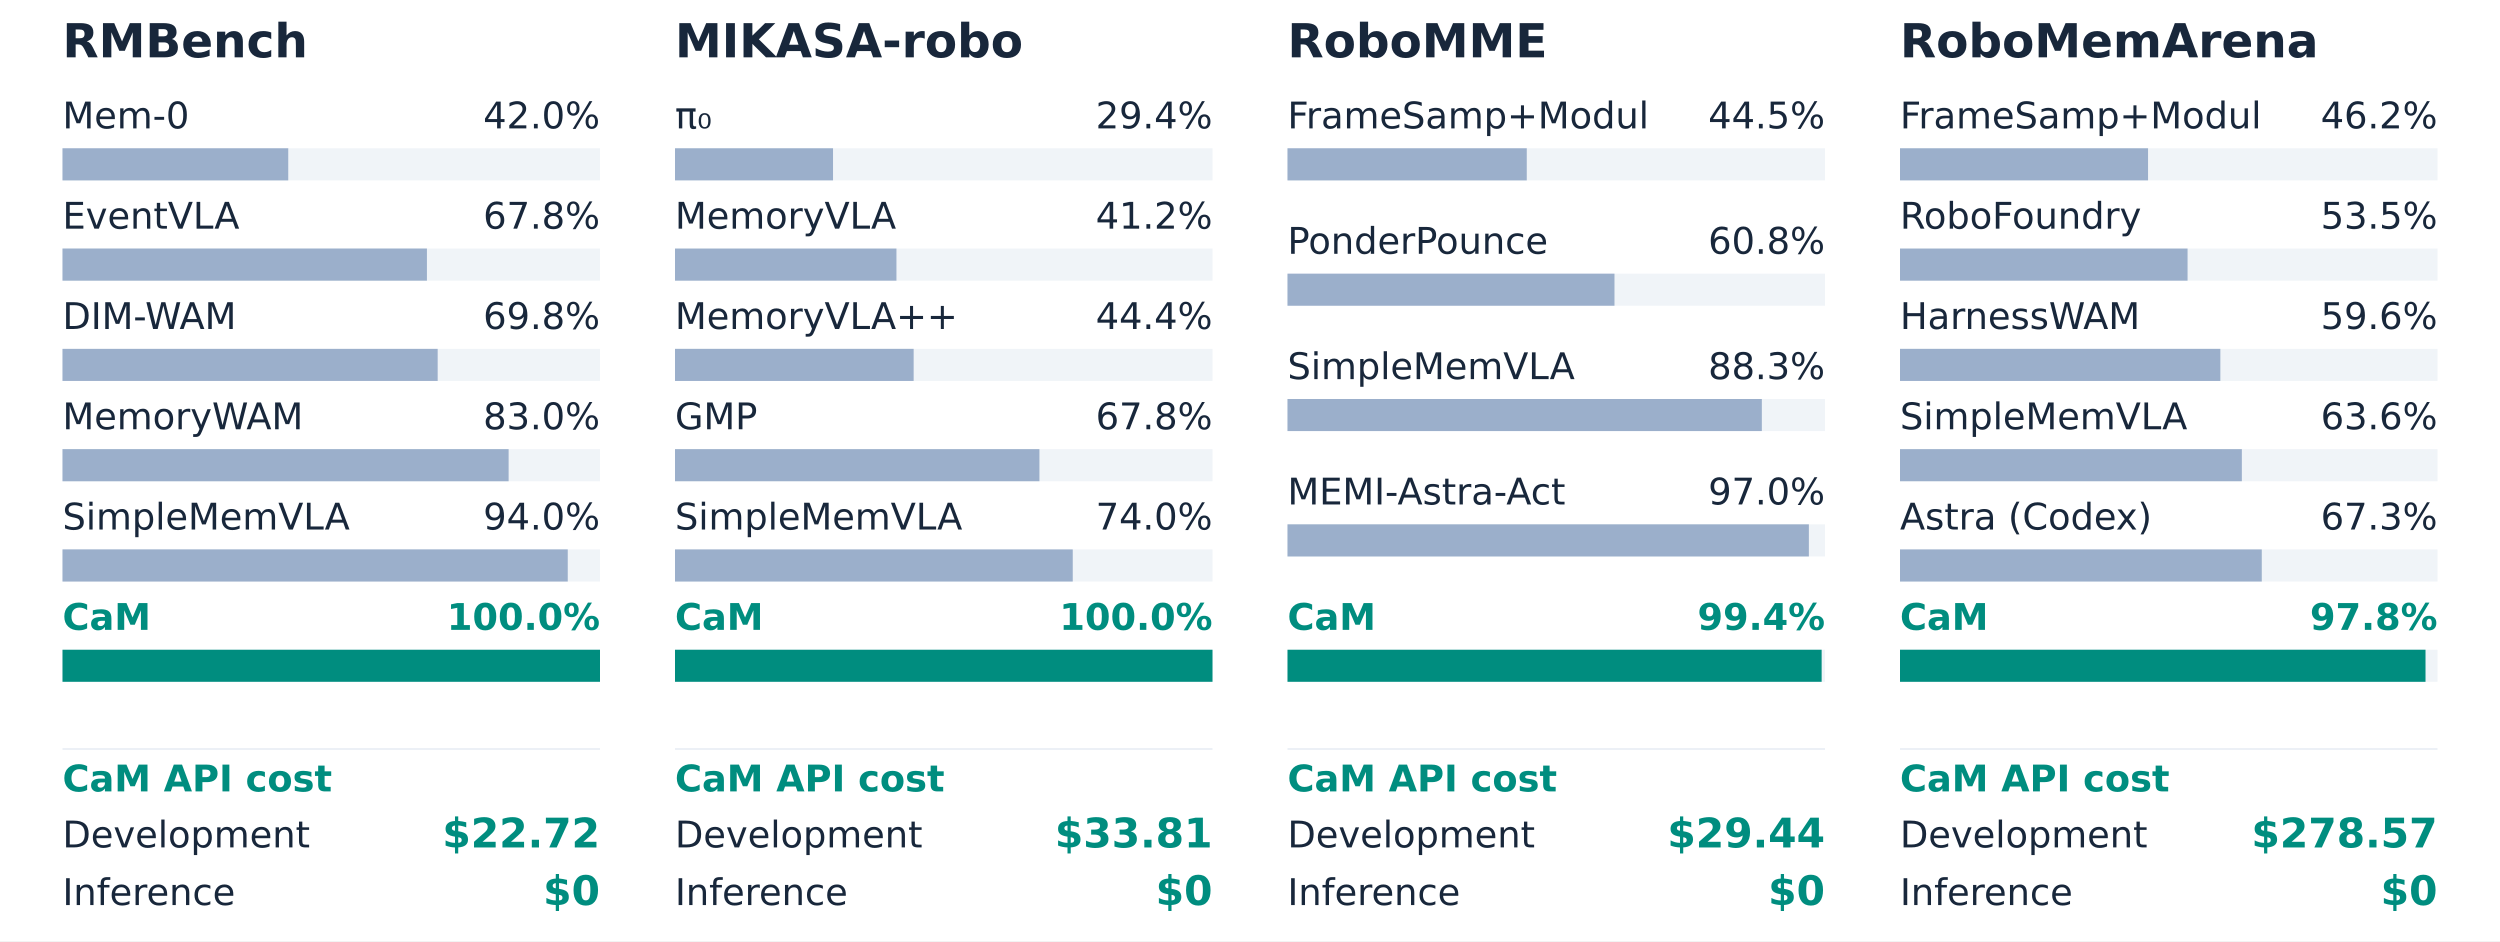
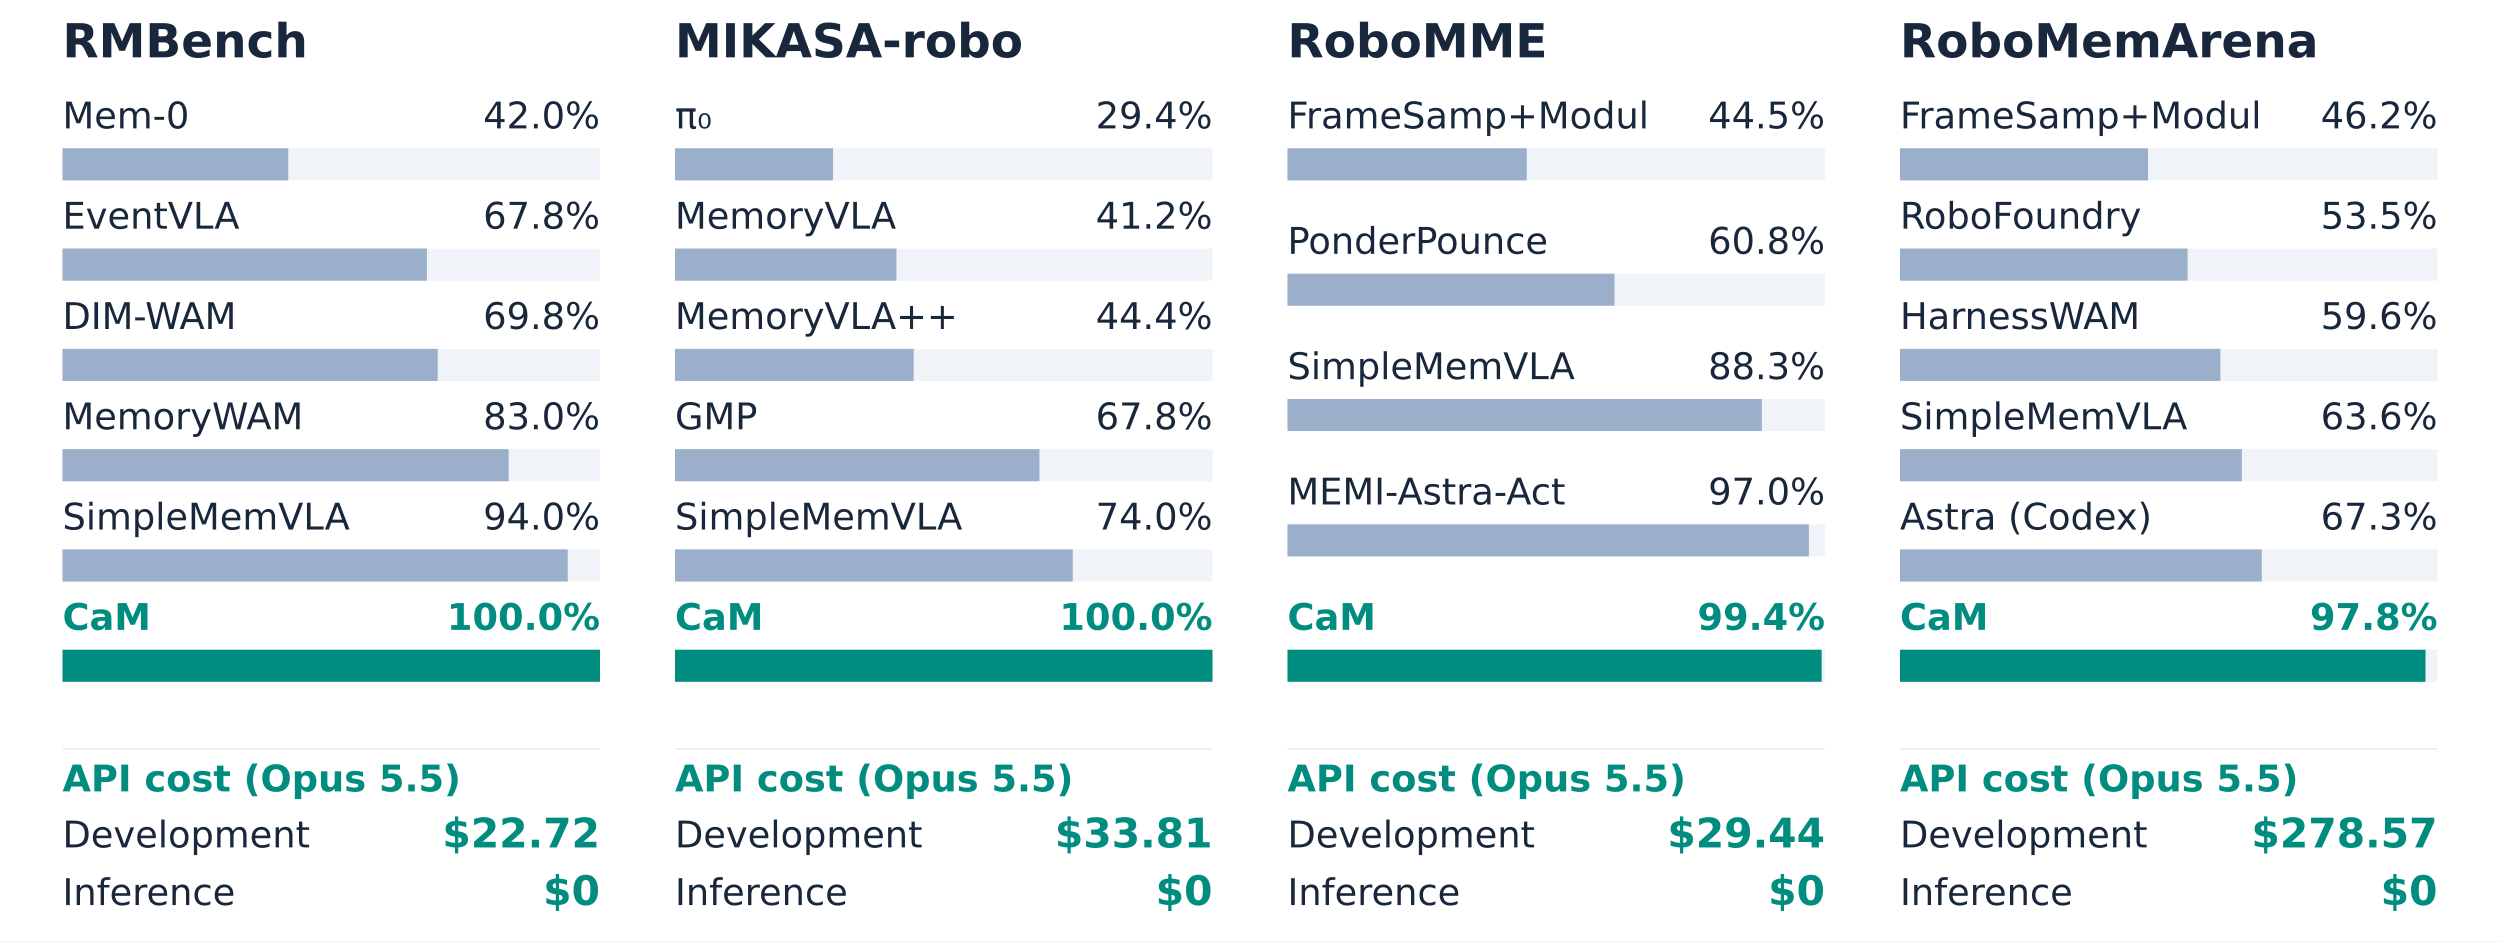
<svg xmlns="http://www.w3.org/2000/svg" width="1224pt" height="460.8pt" viewBox="0 0 1224 460.8" version="1.1">
  <defs>
    <style type="text/css">*{stroke-linejoin: round; stroke-linecap: butt}</style>
  </defs>
  <g id="figure_1">
    <g id="patch_1">
      <path d="M 0 460.8 L 1224 460.8 L 1224 0 L 0 0 z " style="fill: #ffffff" />
    </g>
    <g id="axes_1">
      <g id="patch_2">
        <path d="M 30.6 88.307 L 293.76 88.307 L 293.76 72.595 L 30.6 72.595 z " clip-path="url(#p07fe029b68)" style="fill: #f0f4f8" />
      </g>
      <g id="patch_3">
        <path d="M 30.6 137.409 L 293.76 137.409 L 293.76 121.697 L 30.6 121.697 z " clip-path="url(#p07fe029b68)" style="fill: #f0f4f8" />
      </g>
      <g id="patch_4">
        <path d="M 30.6 186.511 L 293.76 186.511 L 293.76 170.798 L 30.6 170.798 z " clip-path="url(#p07fe029b68)" style="fill: #f0f4f8" />
      </g>
      <g id="patch_5">
        <path d="M 30.6 235.612 L 293.76 235.612 L 293.76 219.9 L 30.6 219.9 z " clip-path="url(#p07fe029b68)" style="fill: #f0f4f8" />
      </g>
      <g id="patch_6">
        <path d="M 30.6 284.714 L 293.76 284.714 L 293.76 269.001 L 30.6 269.001 z " clip-path="url(#p07fe029b68)" style="fill: #f0f4f8" />
      </g>
      <g id="patch_7">
        <path d="M 30.6 333.816 L 293.76 333.816 L 293.76 318.103 L 30.6 318.103 z " clip-path="url(#p07fe029b68)" style="fill: #f0f4f8" />
      </g>
      <g id="patch_8">
        <path d="M 30.6 88.307 L 141.127 88.307 L 141.127 72.595 L 30.6 72.595 z " clip-path="url(#p07fe029b68)" style="fill: #9bafcb" />
      </g>
      <g id="patch_9">
        <path d="M 30.6 137.409 L 209.022 137.409 L 209.022 121.697 L 30.6 121.697 z " clip-path="url(#p07fe029b68)" style="fill: #9bafcb" />
      </g>
      <g id="patch_10">
        <path d="M 30.6 186.511 L 214.286 186.511 L 214.286 170.798 L 30.6 170.798 z " clip-path="url(#p07fe029b68)" style="fill: #9bafcb" />
      </g>
      <g id="patch_11">
        <path d="M 30.6 235.612 L 249.023 235.612 L 249.023 219.9 L 30.6 219.9 z " clip-path="url(#p07fe029b68)" style="fill: #9bafcb" />
      </g>
      <g id="patch_12">
        <path d="M 30.6 284.714 L 277.97 284.714 L 277.97 269.001 L 30.6 269.001 z " clip-path="url(#p07fe029b68)" style="fill: #9bafcb" />
      </g>
      <g id="patch_13">
        <path d="M 30.6 333.816 L 293.76 333.816 L 293.76 318.103 L 30.6 318.103 z " clip-path="url(#p07fe029b68)" style="fill: #008d7f" />
      </g>
      <g id="text_1">
        <text style="font-size: 18px; font-family: 'DejaVu Sans'; text-anchor: start; fill: #18273b" x="30.6" y="62.869" transform="rotate(-0 30.6 62.86949)">Mem-0</text>
      </g>
      <g id="text_2">
        <text style="font-size: 18px; font-family: 'DejaVu Sans'; text-anchor: end; fill: #18273b" x="293.76" y="62.869" transform="rotate(-0 293.76 62.86949)">42.0%</text>
      </g>
      <g id="text_3">
        <text style="font-size: 18px; font-family: 'DejaVu Sans'; text-anchor: start; fill: #18273b" x="30.6" y="111.971" transform="rotate(-0 30.6 111.9711)">EventVLA</text>
      </g>
      <g id="text_4">
        <text style="font-size: 18px; font-family: 'DejaVu Sans'; text-anchor: end; fill: #18273b" x="293.76" y="111.971" transform="rotate(-0 293.76 111.9711)">67.8%</text>
      </g>
      <g id="text_5">
        <text style="font-size: 18px; font-family: 'DejaVu Sans'; text-anchor: start; fill: #18273b" x="30.6" y="161.073" transform="rotate(-0 30.6 161.0728)">DIM-WAM</text>
      </g>
      <g id="text_6">
        <text style="font-size: 18px; font-family: 'DejaVu Sans'; text-anchor: end; fill: #18273b" x="293.76" y="161.073" transform="rotate(-0 293.76 161.0728)">69.8%</text>
      </g>
      <g id="text_7">
        <text style="font-size: 18px; font-family: 'DejaVu Sans'; text-anchor: start; fill: #18273b" x="30.6" y="210.174" transform="rotate(-0 30.6 210.1744)">MemoryWAM</text>
      </g>
      <g id="text_8">
        <text style="font-size: 18px; font-family: 'DejaVu Sans'; text-anchor: end; fill: #18273b" x="293.76" y="210.174" transform="rotate(-0 293.76 210.1744)">83.0%</text>
      </g>
      <g id="text_9">
        <text style="font-size: 18px; font-family: 'DejaVu Sans'; text-anchor: start; fill: #18273b" x="30.6" y="259.276" transform="rotate(-0 30.6 259.276)">SimpleMemVLA</text>
      </g>
      <g id="text_10">
        <text style="font-size: 18px; font-family: 'DejaVu Sans'; text-anchor: end; fill: #18273b" x="293.76" y="259.276" transform="rotate(-0 293.76 259.276)">94.0%</text>
      </g>
      <g id="text_11">
        <text style="font-weight: 700; font-size: 18px; font-family: 'DejaVu Sans'; text-anchor: start; fill: #008d7f" x="30.6" y="308.378" transform="rotate(-0 30.6 308.3777)">CaM</text>
      </g>
      <g id="text_12">
        <text style="font-weight: 700; font-size: 18px; font-family: 'DejaVu Sans'; text-anchor: end; fill: #008d7f" x="293.76" y="308.378" transform="rotate(-0 293.76 308.3777)">100.0%</text>
      </g>
      <g id="text_13">
        <text style="font-weight: 700; font-size: 23px; font-family: 'DejaVu Sans'; text-anchor: start; fill: #18273b" x="30.6" y="28.08" transform="rotate(-0 30.6 28.08)">RMBench</text>
      </g>
    </g>
    <g id="axes_2">
      <g id="line2d_1">
        <path d="M 30.6 366.336 L 293.76 366.336 " clip-path="url(#p72447cd17d)" style="fill: none; stroke: #e5ebf3; stroke-width: 1.5; stroke-linecap: square" />
      </g>
      <g id="text_14">
-         <text style="font-weight: 700; font-size: 18px; font-family: 'DejaVu Sans'; text-anchor: start; fill: #008d7f" x="30.6" y="387.487" transform="rotate(-0 30.6 387.4867)">CaM API cost</text>
+         <text style="font-weight: 700; font-size: 18px; font-family: 'DejaVu Sans'; text-anchor: start; fill: #008d7f" x="30.6" y="387.487" transform="rotate(-0 30.6 387.4867)">API cost (Opus 5.5)</text>
      </g>
      <g id="text_15">
        <text style="font-size: 18px; font-family: 'DejaVu Sans'; text-anchor: start; fill: #18273b" x="30.6" y="414.904" transform="rotate(-0 30.6 414.9043)">Development</text>
      </g>
      <g id="text_16">
        <text style="font-weight: 700; font-size: 20px; font-family: 'DejaVu Sans'; text-anchor: end; fill: #008d7f" x="293.76" y="414.904" transform="rotate(-0 293.76 414.9043)">$22.72</text>
      </g>
      <g id="text_17">
        <text style="font-size: 18px; font-family: 'DejaVu Sans'; text-anchor: start; fill: #18273b" x="30.6" y="443.105" transform="rotate(-0 30.6 443.1053)">Inference</text>
      </g>
      <g id="text_18">
        <text style="font-weight: 700; font-size: 20px; font-family: 'DejaVu Sans'; text-anchor: end; fill: #008d7f" x="293.76" y="443.105" transform="rotate(-0 293.76 443.1053)">$0</text>
      </g>
    </g>
    <g id="axes_3">
      <g id="patch_14">
        <path d="M 330.48 88.307 L 593.64 88.307 L 593.64 72.595 L 330.48 72.595 z " clip-path="url(#pb1156ae14e)" style="fill: #f0f4f8" />
      </g>
      <g id="patch_15">
        <path d="M 330.48 137.409 L 593.64 137.409 L 593.64 121.697 L 330.48 121.697 z " clip-path="url(#pb1156ae14e)" style="fill: #f0f4f8" />
      </g>
      <g id="patch_16">
        <path d="M 330.48 186.511 L 593.64 186.511 L 593.64 170.798 L 330.48 170.798 z " clip-path="url(#pb1156ae14e)" style="fill: #f0f4f8" />
      </g>
      <g id="patch_17">
        <path d="M 330.48 235.612 L 593.64 235.612 L 593.64 219.9 L 330.48 219.9 z " clip-path="url(#pb1156ae14e)" style="fill: #f0f4f8" />
      </g>
      <g id="patch_18">
        <path d="M 330.48 284.714 L 593.64 284.714 L 593.64 269.001 L 330.48 269.001 z " clip-path="url(#pb1156ae14e)" style="fill: #f0f4f8" />
      </g>
      <g id="patch_19">
        <path d="M 330.48 333.816 L 593.64 333.816 L 593.64 318.103 L 330.48 318.103 z " clip-path="url(#pb1156ae14e)" style="fill: #f0f4f8" />
      </g>
      <g id="patch_20">
        <path d="M 330.48 88.307 L 407.849 88.307 L 407.849 72.595 L 330.48 72.595 z " clip-path="url(#pb1156ae14e)" style="fill: #9bafcb" />
      </g>
      <g id="patch_21">
        <path d="M 330.48 137.409 L 438.902 137.409 L 438.902 121.697 L 330.48 121.697 z " clip-path="url(#pb1156ae14e)" style="fill: #9bafcb" />
      </g>
      <g id="patch_22">
        <path d="M 330.48 186.511 L 447.323 186.511 L 447.323 170.798 L 330.48 170.798 z " clip-path="url(#pb1156ae14e)" style="fill: #9bafcb" />
      </g>
      <g id="patch_23">
        <path d="M 330.48 235.612 L 508.902 235.612 L 508.902 219.9 L 330.48 219.9 z " clip-path="url(#pb1156ae14e)" style="fill: #9bafcb" />
      </g>
      <g id="patch_24">
        <path d="M 330.48 284.714 L 525.218 284.714 L 525.218 269.001 L 330.48 269.001 z " clip-path="url(#pb1156ae14e)" style="fill: #9bafcb" />
      </g>
      <g id="patch_25">
        <path d="M 330.48 333.816 L 593.64 333.816 L 593.64 318.103 L 330.48 318.103 z " clip-path="url(#pb1156ae14e)" style="fill: #008d7f" />
      </g>
      <g id="text_19">
        <text style="font-size: 18px; font-family: 'DejaVu Sans'; text-anchor: start; fill: #18273b" x="330.48" y="62.869" transform="rotate(-0 330.48 62.86949)">π₀</text>
      </g>
      <g id="text_20">
        <text style="font-size: 18px; font-family: 'DejaVu Sans'; text-anchor: end; fill: #18273b" x="593.64" y="62.869" transform="rotate(-0 593.64 62.86949)">29.4%</text>
      </g>
      <g id="text_21">
        <text style="font-size: 18px; font-family: 'DejaVu Sans'; text-anchor: start; fill: #18273b" x="330.48" y="111.971" transform="rotate(-0 330.48 111.9711)">MemoryVLA</text>
      </g>
      <g id="text_22">
        <text style="font-size: 18px; font-family: 'DejaVu Sans'; text-anchor: end; fill: #18273b" x="593.64" y="111.971" transform="rotate(-0 593.64 111.9711)">41.2%</text>
      </g>
      <g id="text_23">
        <text style="font-size: 18px; font-family: 'DejaVu Sans'; text-anchor: start; fill: #18273b" x="330.48" y="161.073" transform="rotate(-0 330.48 161.0728)">MemoryVLA++</text>
      </g>
      <g id="text_24">
        <text style="font-size: 18px; font-family: 'DejaVu Sans'; text-anchor: end; fill: #18273b" x="593.64" y="161.073" transform="rotate(-0 593.64 161.0728)">44.4%</text>
      </g>
      <g id="text_25">
        <text style="font-size: 18px; font-family: 'DejaVu Sans'; text-anchor: start; fill: #18273b" x="330.48" y="210.174" transform="rotate(-0 330.48 210.1744)">GMP</text>
      </g>
      <g id="text_26">
        <text style="font-size: 18px; font-family: 'DejaVu Sans'; text-anchor: end; fill: #18273b" x="593.64" y="210.174" transform="rotate(-0 593.64 210.1744)">67.8%</text>
      </g>
      <g id="text_27">
        <text style="font-size: 18px; font-family: 'DejaVu Sans'; text-anchor: start; fill: #18273b" x="330.48" y="259.276" transform="rotate(-0 330.48 259.276)">SimpleMemVLA</text>
      </g>
      <g id="text_28">
        <text style="font-size: 18px; font-family: 'DejaVu Sans'; text-anchor: end; fill: #18273b" x="593.64" y="259.276" transform="rotate(-0 593.64 259.276)">74.0%</text>
      </g>
      <g id="text_29">
        <text style="font-weight: 700; font-size: 18px; font-family: 'DejaVu Sans'; text-anchor: start; fill: #008d7f" x="330.48" y="308.378" transform="rotate(-0 330.48 308.3777)">CaM</text>
      </g>
      <g id="text_30">
        <text style="font-weight: 700; font-size: 18px; font-family: 'DejaVu Sans'; text-anchor: end; fill: #008d7f" x="593.64" y="308.378" transform="rotate(-0 593.64 308.3777)">100.0%</text>
      </g>
      <g id="text_31">
        <text style="font-weight: 700; font-size: 23px; font-family: 'DejaVu Sans'; text-anchor: start; fill: #18273b" x="330.48" y="28.08" transform="rotate(-0 330.48 28.08)">MIKASA-robo</text>
      </g>
    </g>
    <g id="axes_4">
      <g id="line2d_2">
        <path d="M 330.48 366.336 L 593.64 366.336 " clip-path="url(#p1a639425ba)" style="fill: none; stroke: #e5ebf3; stroke-width: 1.5; stroke-linecap: square" />
      </g>
      <g id="text_32">
-         <text style="font-weight: 700; font-size: 18px; font-family: 'DejaVu Sans'; text-anchor: start; fill: #008d7f" x="330.48" y="387.487" transform="rotate(-0 330.48 387.4867)">CaM API cost</text>
+         <text style="font-weight: 700; font-size: 18px; font-family: 'DejaVu Sans'; text-anchor: start; fill: #008d7f" x="330.48" y="387.487" transform="rotate(-0 330.48 387.4867)">API cost (Opus 5.5)</text>
      </g>
      <g id="text_33">
        <text style="font-size: 18px; font-family: 'DejaVu Sans'; text-anchor: start; fill: #18273b" x="330.48" y="414.904" transform="rotate(-0 330.48 414.9043)">Development</text>
      </g>
      <g id="text_34">
        <text style="font-weight: 700; font-size: 20px; font-family: 'DejaVu Sans'; text-anchor: end; fill: #008d7f" x="593.64" y="414.904" transform="rotate(-0 593.64 414.9043)">$33.81</text>
      </g>
      <g id="text_35">
        <text style="font-size: 18px; font-family: 'DejaVu Sans'; text-anchor: start; fill: #18273b" x="330.48" y="443.105" transform="rotate(-0 330.48 443.1053)">Inference</text>
      </g>
      <g id="text_36">
        <text style="font-weight: 700; font-size: 20px; font-family: 'DejaVu Sans'; text-anchor: end; fill: #008d7f" x="593.64" y="443.105" transform="rotate(-0 593.64 443.1053)">$0</text>
      </g>
    </g>
    <g id="axes_5">
      <g id="patch_26">
        <path d="M 630.36 88.307 L 893.52 88.307 L 893.52 72.595 L 630.36 72.595 z " clip-path="url(#p512f110ab2)" style="fill: #f0f4f8" />
      </g>
      <g id="patch_27">
        <path d="M 630.36 149.684 L 893.52 149.684 L 893.52 133.972 L 630.36 133.972 z " clip-path="url(#p512f110ab2)" style="fill: #f0f4f8" />
      </g>
      <g id="patch_28">
        <path d="M 630.36 211.062 L 893.52 211.062 L 893.52 195.349 L 630.36 195.349 z " clip-path="url(#p512f110ab2)" style="fill: #f0f4f8" />
      </g>
      <g id="patch_29">
        <path d="M 630.36 272.439 L 893.52 272.439 L 893.52 256.726 L 630.36 256.726 z " clip-path="url(#p512f110ab2)" style="fill: #f0f4f8" />
      </g>
      <g id="patch_30">
        <path d="M 630.36 333.816 L 893.52 333.816 L 893.52 318.103 L 630.36 318.103 z " clip-path="url(#p512f110ab2)" style="fill: #f0f4f8" />
      </g>
      <g id="patch_31">
        <path d="M 630.36 88.307 L 747.504 88.307 L 747.504 72.595 L 630.36 72.595 z " clip-path="url(#p512f110ab2)" style="fill: #9bafcb" />
      </g>
      <g id="patch_32">
        <path d="M 630.36 149.684 L 790.448 149.684 L 790.448 133.972 L 630.36 133.972 z " clip-path="url(#p512f110ab2)" style="fill: #9bafcb" />
      </g>
      <g id="patch_33">
        <path d="M 630.36 211.062 L 862.599 211.062 L 862.599 195.349 L 630.36 195.349 z " clip-path="url(#p512f110ab2)" style="fill: #9bafcb" />
      </g>
      <g id="patch_34">
        <path d="M 630.36 272.439 L 885.625 272.439 L 885.625 256.726 L 630.36 256.726 z " clip-path="url(#p512f110ab2)" style="fill: #9bafcb" />
      </g>
      <g id="patch_35">
        <path d="M 630.36 333.816 L 891.875 333.816 L 891.875 318.103 L 630.36 318.103 z " clip-path="url(#p512f110ab2)" style="fill: #008d7f" />
      </g>
      <g id="text_37">
        <text style="font-size: 18px; font-family: 'DejaVu Sans'; text-anchor: start; fill: #18273b" x="630.36" y="62.869" transform="rotate(-0 630.36 62.86949)">FrameSamp+Modul</text>
      </g>
      <g id="text_38">
        <text style="font-size: 18px; font-family: 'DejaVu Sans'; text-anchor: end; fill: #18273b" x="893.52" y="62.869" transform="rotate(-0 893.52 62.86949)">44.5%</text>
      </g>
      <g id="text_39">
        <text style="font-size: 18px; font-family: 'DejaVu Sans'; text-anchor: start; fill: #18273b" x="630.36" y="124.247" transform="rotate(-0 630.36 124.2465)">PonderPounce</text>
      </g>
      <g id="text_40">
        <text style="font-size: 18px; font-family: 'DejaVu Sans'; text-anchor: end; fill: #18273b" x="893.52" y="124.247" transform="rotate(-0 893.52 124.2465)">60.8%</text>
      </g>
      <g id="text_41">
        <text style="font-size: 18px; font-family: 'DejaVu Sans'; text-anchor: start; fill: #18273b" x="630.36" y="185.624" transform="rotate(-0 630.36 185.6236)">SimpleMemVLA</text>
      </g>
      <g id="text_42">
        <text style="font-size: 18px; font-family: 'DejaVu Sans'; text-anchor: end; fill: #18273b" x="893.52" y="185.624" transform="rotate(-0 893.52 185.6236)">88.3%</text>
      </g>
      <g id="text_43">
        <text style="font-size: 18px; font-family: 'DejaVu Sans'; text-anchor: start; fill: #18273b" x="630.36" y="247.001" transform="rotate(-0 630.36 247.0006)">MEMI-Astra-Act</text>
      </g>
      <g id="text_44">
        <text style="font-size: 18px; font-family: 'DejaVu Sans'; text-anchor: end; fill: #18273b" x="893.52" y="247.001" transform="rotate(-0 893.52 247.0006)">97.0%</text>
      </g>
      <g id="text_45">
        <text style="font-weight: 700; font-size: 18px; font-family: 'DejaVu Sans'; text-anchor: start; fill: #008d7f" x="630.36" y="308.378" transform="rotate(-0 630.36 308.3777)">CaM</text>
      </g>
      <g id="text_46">
        <text style="font-weight: 700; font-size: 18px; font-family: 'DejaVu Sans'; text-anchor: end; fill: #008d7f" x="893.52" y="308.378" transform="rotate(-0 893.52 308.3777)">99.4%</text>
      </g>
      <g id="text_47">
        <text style="font-weight: 700; font-size: 23px; font-family: 'DejaVu Sans'; text-anchor: start; fill: #18273b" x="630.36" y="28.08" transform="rotate(-0 630.36 28.08)">RoboMME</text>
      </g>
    </g>
    <g id="axes_6">
      <g id="line2d_3">
        <path d="M 630.36 366.336 L 893.52 366.336 " clip-path="url(#p6215723b63)" style="fill: none; stroke: #e5ebf3; stroke-width: 1.5; stroke-linecap: square" />
      </g>
      <g id="text_48">
-         <text style="font-weight: 700; font-size: 18px; font-family: 'DejaVu Sans'; text-anchor: start; fill: #008d7f" x="630.36" y="387.487" transform="rotate(-0 630.36 387.4867)">CaM API cost</text>
+         <text style="font-weight: 700; font-size: 18px; font-family: 'DejaVu Sans'; text-anchor: start; fill: #008d7f" x="630.36" y="387.487" transform="rotate(-0 630.36 387.4867)">API cost (Opus 5.5)</text>
      </g>
      <g id="text_49">
        <text style="font-size: 18px; font-family: 'DejaVu Sans'; text-anchor: start; fill: #18273b" x="630.36" y="414.904" transform="rotate(-0 630.36 414.9043)">Development</text>
      </g>
      <g id="text_50">
        <text style="font-weight: 700; font-size: 20px; font-family: 'DejaVu Sans'; text-anchor: end; fill: #008d7f" x="893.52" y="414.904" transform="rotate(-0 893.52 414.9043)">$29.44</text>
      </g>
      <g id="text_51">
        <text style="font-size: 18px; font-family: 'DejaVu Sans'; text-anchor: start; fill: #18273b" x="630.36" y="443.105" transform="rotate(-0 630.36 443.1053)">Inference</text>
      </g>
      <g id="text_52">
        <text style="font-weight: 700; font-size: 20px; font-family: 'DejaVu Sans'; text-anchor: end; fill: #008d7f" x="893.52" y="443.105" transform="rotate(-0 893.52 443.1053)">$0</text>
      </g>
    </g>
    <g id="axes_7">
      <g id="patch_36">
        <path d="M 930.24 88.307 L 1193.4 88.307 L 1193.4 72.595 L 930.24 72.595 z " clip-path="url(#p46e18f11d5)" style="fill: #f0f4f8" />
      </g>
      <g id="patch_37">
        <path d="M 930.24 137.409 L 1193.4 137.409 L 1193.4 121.697 L 930.24 121.697 z " clip-path="url(#p46e18f11d5)" style="fill: #f0f4f8" />
      </g>
      <g id="patch_38">
        <path d="M 930.24 186.511 L 1193.4 186.511 L 1193.4 170.798 L 930.24 170.798 z " clip-path="url(#p46e18f11d5)" style="fill: #f0f4f8" />
      </g>
      <g id="patch_39">
        <path d="M 930.24 235.612 L 1193.4 235.612 L 1193.4 219.9 L 930.24 219.9 z " clip-path="url(#p46e18f11d5)" style="fill: #f0f4f8" />
      </g>
      <g id="patch_40">
        <path d="M 930.24 284.714 L 1193.4 284.714 L 1193.4 269.001 L 930.24 269.001 z " clip-path="url(#p46e18f11d5)" style="fill: #f0f4f8" />
      </g>
      <g id="patch_41">
        <path d="M 930.24 333.816 L 1193.4 333.816 L 1193.4 318.103 L 930.24 318.103 z " clip-path="url(#p46e18f11d5)" style="fill: #f0f4f8" />
      </g>
      <g id="patch_42">
        <path d="M 930.24 88.307 L 1051.688 88.307 L 1051.688 72.595 L 930.24 72.595 z " clip-path="url(#p46e18f11d5)" style="fill: #9bafcb" />
      </g>
      <g id="patch_43">
        <path d="M 930.24 137.409 L 1071.031 137.409 L 1071.031 121.697 L 930.24 121.697 z " clip-path="url(#p46e18f11d5)" style="fill: #9bafcb" />
      </g>
      <g id="patch_44">
        <path d="M 930.24 186.511 L 1087.083 186.511 L 1087.083 170.798 L 930.24 170.798 z " clip-path="url(#p46e18f11d5)" style="fill: #9bafcb" />
      </g>
      <g id="patch_45">
        <path d="M 930.24 235.612 L 1097.61 235.612 L 1097.61 219.9 L 930.24 219.9 z " clip-path="url(#p46e18f11d5)" style="fill: #9bafcb" />
      </g>
      <g id="patch_46">
        <path d="M 930.24 284.714 L 1107.367 284.714 L 1107.367 269.001 L 930.24 269.001 z " clip-path="url(#p46e18f11d5)" style="fill: #9bafcb" />
      </g>
      <g id="patch_47">
        <path d="M 930.24 333.816 L 1187.53 333.816 L 1187.53 318.103 L 930.24 318.103 z " clip-path="url(#p46e18f11d5)" style="fill: #008d7f" />
      </g>
      <g id="text_53">
        <text style="font-size: 18px; font-family: 'DejaVu Sans'; text-anchor: start; fill: #18273b" x="930.24" y="62.869" transform="rotate(-0 930.24 62.86949)">FrameSamp+Modul</text>
      </g>
      <g id="text_54">
        <text style="font-size: 18px; font-family: 'DejaVu Sans'; text-anchor: end; fill: #18273b" x="1193.4" y="62.869" transform="rotate(-0 1193.4 62.86949)">46.2%</text>
      </g>
      <g id="text_55">
        <text style="font-size: 18px; font-family: 'DejaVu Sans'; text-anchor: start; fill: #18273b" x="930.24" y="111.971" transform="rotate(-0 930.24 111.9711)">RoboFoundry</text>
      </g>
      <g id="text_56">
        <text style="font-size: 18px; font-family: 'DejaVu Sans'; text-anchor: end; fill: #18273b" x="1193.4" y="111.971" transform="rotate(-0 1193.4 111.9711)">53.5%</text>
      </g>
      <g id="text_57">
        <text style="font-size: 18px; font-family: 'DejaVu Sans'; text-anchor: start; fill: #18273b" x="930.24" y="161.073" transform="rotate(-0 930.24 161.0728)">HarnessWAM</text>
      </g>
      <g id="text_58">
        <text style="font-size: 18px; font-family: 'DejaVu Sans'; text-anchor: end; fill: #18273b" x="1193.4" y="161.073" transform="rotate(-0 1193.4 161.0728)">59.6%</text>
      </g>
      <g id="text_59">
        <text style="font-size: 18px; font-family: 'DejaVu Sans'; text-anchor: start; fill: #18273b" x="930.24" y="210.174" transform="rotate(-0 930.24 210.1744)">SimpleMemVLA</text>
      </g>
      <g id="text_60">
        <text style="font-size: 18px; font-family: 'DejaVu Sans'; text-anchor: end; fill: #18273b" x="1193.4" y="210.174" transform="rotate(-0 1193.4 210.1744)">63.6%</text>
      </g>
      <g id="text_61">
        <text style="font-size: 18px; font-family: 'DejaVu Sans'; text-anchor: start; fill: #18273b" x="930.24" y="259.276" transform="rotate(-0 930.24 259.276)">Astra (Codex)</text>
      </g>
      <g id="text_62">
        <text style="font-size: 18px; font-family: 'DejaVu Sans'; text-anchor: end; fill: #18273b" x="1193.4" y="259.276" transform="rotate(-0 1193.4 259.276)">67.3%</text>
      </g>
      <g id="text_63">
        <text style="font-weight: 700; font-size: 18px; font-family: 'DejaVu Sans'; text-anchor: start; fill: #008d7f" x="930.24" y="308.378" transform="rotate(-0 930.24 308.3777)">CaM</text>
      </g>
      <g id="text_64">
        <text style="font-weight: 700; font-size: 18px; font-family: 'DejaVu Sans'; text-anchor: end; fill: #008d7f" x="1193.4" y="308.378" transform="rotate(-0 1193.4 308.3777)">97.8%</text>
      </g>
      <g id="text_65">
        <text style="font-weight: 700; font-size: 23px; font-family: 'DejaVu Sans'; text-anchor: start; fill: #18273b" x="930.24" y="28.08" transform="rotate(-0 930.24 28.08)">RoboMemArena</text>
      </g>
    </g>
    <g id="axes_8">
      <g id="line2d_4">
        <path d="M 930.24 366.336 L 1193.4 366.336 " clip-path="url(#pf91fc28ad8)" style="fill: none; stroke: #e5ebf3; stroke-width: 1.5; stroke-linecap: square" />
      </g>
      <g id="text_66">
-         <text style="font-weight: 700; font-size: 18px; font-family: 'DejaVu Sans'; text-anchor: start; fill: #008d7f" x="930.24" y="387.487" transform="rotate(-0 930.24 387.4867)">CaM API cost</text>
+         <text style="font-weight: 700; font-size: 18px; font-family: 'DejaVu Sans'; text-anchor: start; fill: #008d7f" x="930.24" y="387.487" transform="rotate(-0 930.24 387.4867)">API cost (Opus 5.5)</text>
      </g>
      <g id="text_67">
        <text style="font-size: 18px; font-family: 'DejaVu Sans'; text-anchor: start; fill: #18273b" x="930.24" y="414.904" transform="rotate(-0 930.24 414.9043)">Development</text>
      </g>
      <g id="text_68">
        <text style="font-weight: 700; font-size: 20px; font-family: 'DejaVu Sans'; text-anchor: end; fill: #008d7f" x="1193.4" y="414.904" transform="rotate(-0 1193.4 414.9043)">$278.57</text>
      </g>
      <g id="text_69">
        <text style="font-size: 18px; font-family: 'DejaVu Sans'; text-anchor: start; fill: #18273b" x="930.24" y="443.105" transform="rotate(-0 930.24 443.1053)">Inference</text>
      </g>
      <g id="text_70">
        <text style="font-weight: 700; font-size: 20px; font-family: 'DejaVu Sans'; text-anchor: end; fill: #008d7f" x="1193.4" y="443.105" transform="rotate(-0 1193.4 443.1053)">$0</text>
      </g>
    </g>
  </g>
  <defs>
    <clipPath id="p07fe029b68">
      <rect x="30.6" y="46.08" width="263.16" height="299.52" />
    </clipPath>
    <clipPath id="p72447cd17d">
      <rect x="30.6" y="366.336" width="263.16" height="78.336" />
    </clipPath>
    <clipPath id="pb1156ae14e">
      <rect x="330.48" y="46.08" width="263.16" height="299.52" />
    </clipPath>
    <clipPath id="p1a639425ba">
      <rect x="330.48" y="366.336" width="263.16" height="78.336" />
    </clipPath>
    <clipPath id="p512f110ab2">
      <rect x="630.36" y="46.08" width="263.16" height="299.52" />
    </clipPath>
    <clipPath id="p6215723b63">
      <rect x="630.36" y="366.336" width="263.16" height="78.336" />
    </clipPath>
    <clipPath id="p46e18f11d5">
      <rect x="930.24" y="46.08" width="263.16" height="299.52" />
    </clipPath>
    <clipPath id="pf91fc28ad8">
      <rect x="930.24" y="366.336" width="263.16" height="78.336" />
    </clipPath>
  </defs>
</svg>
